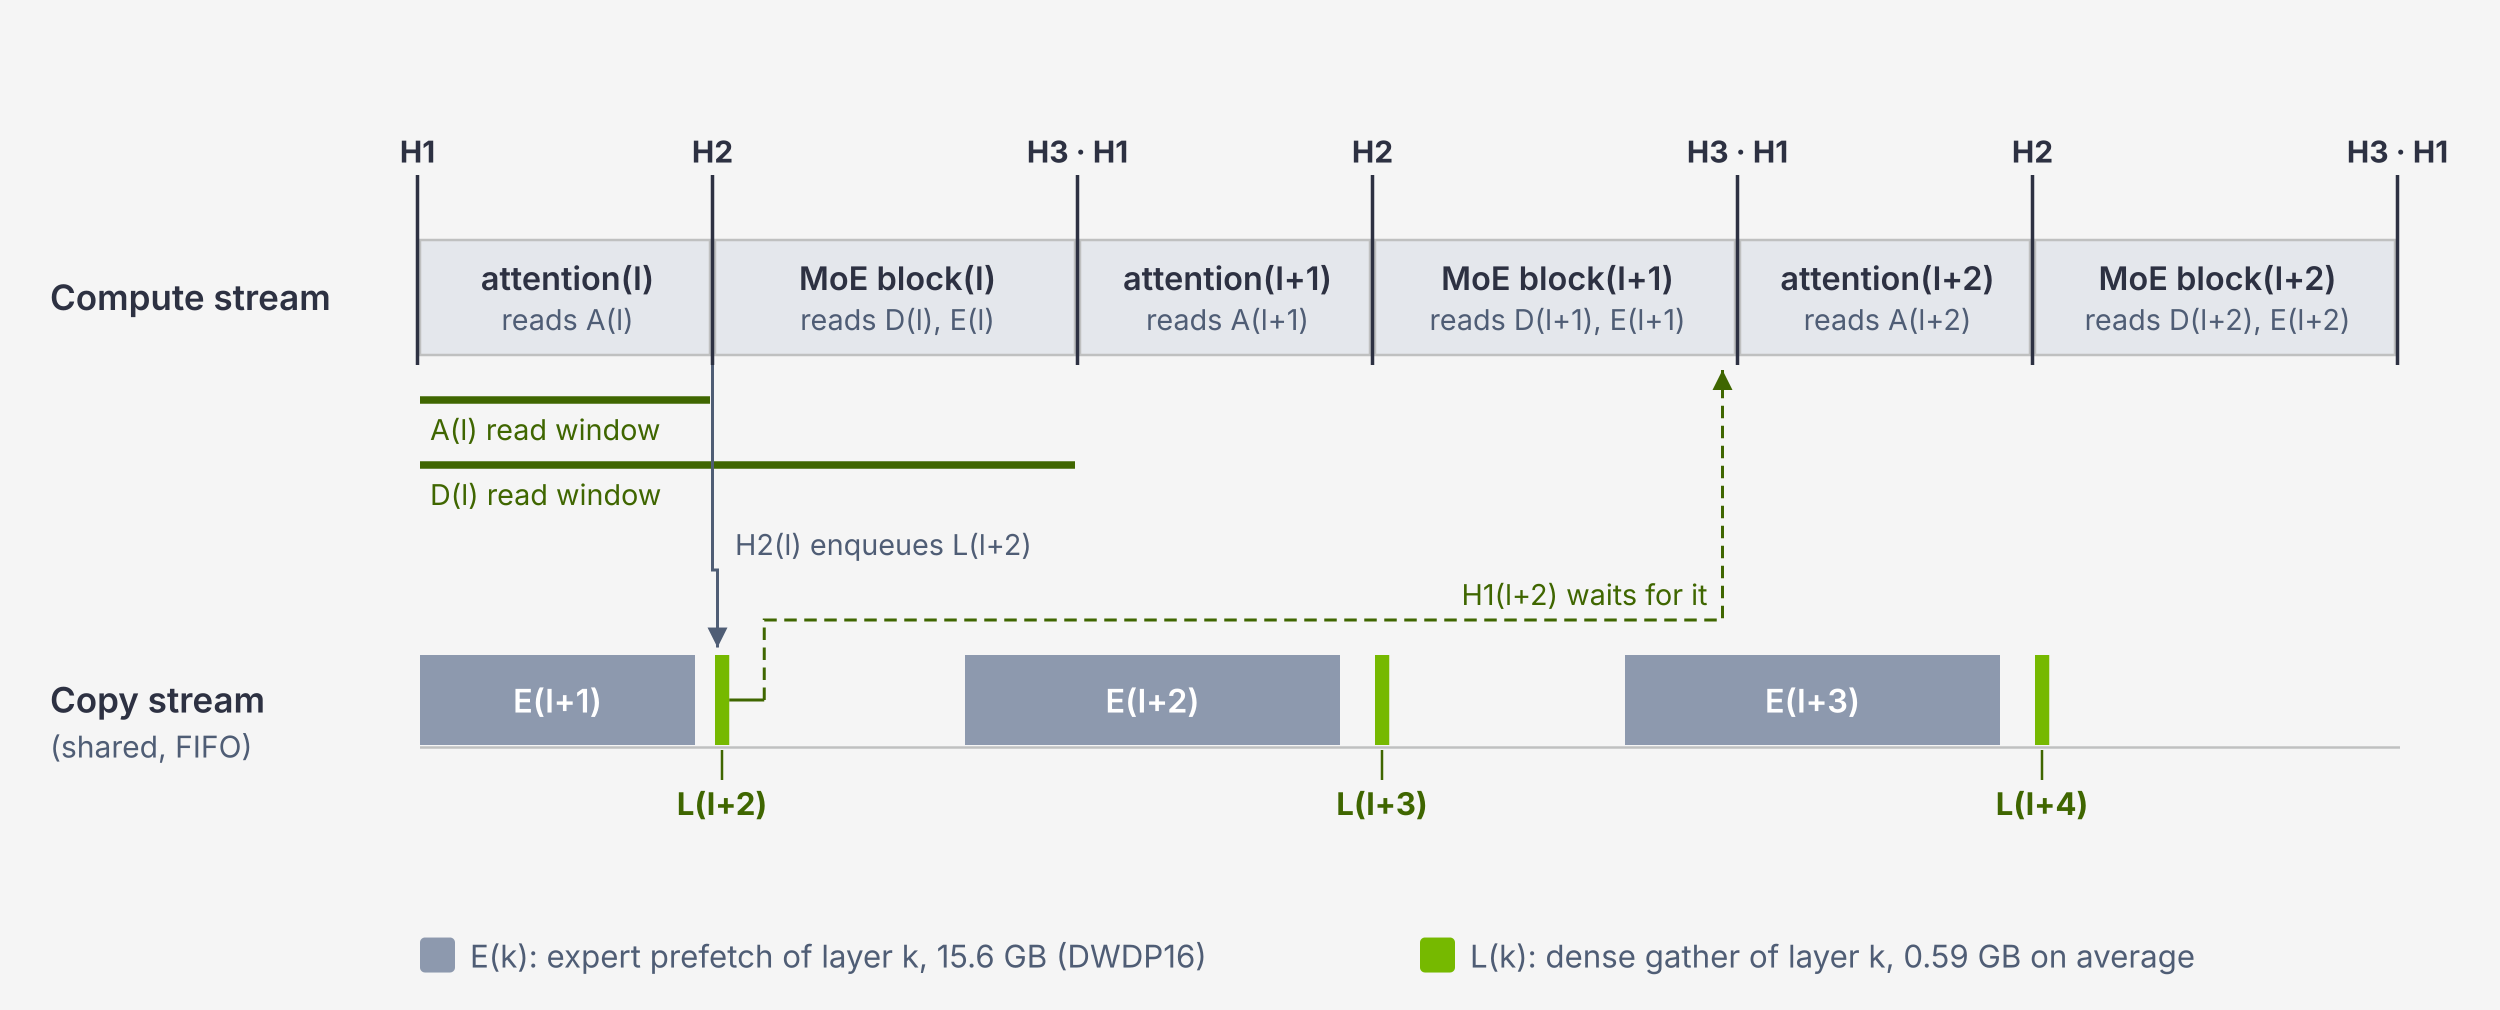
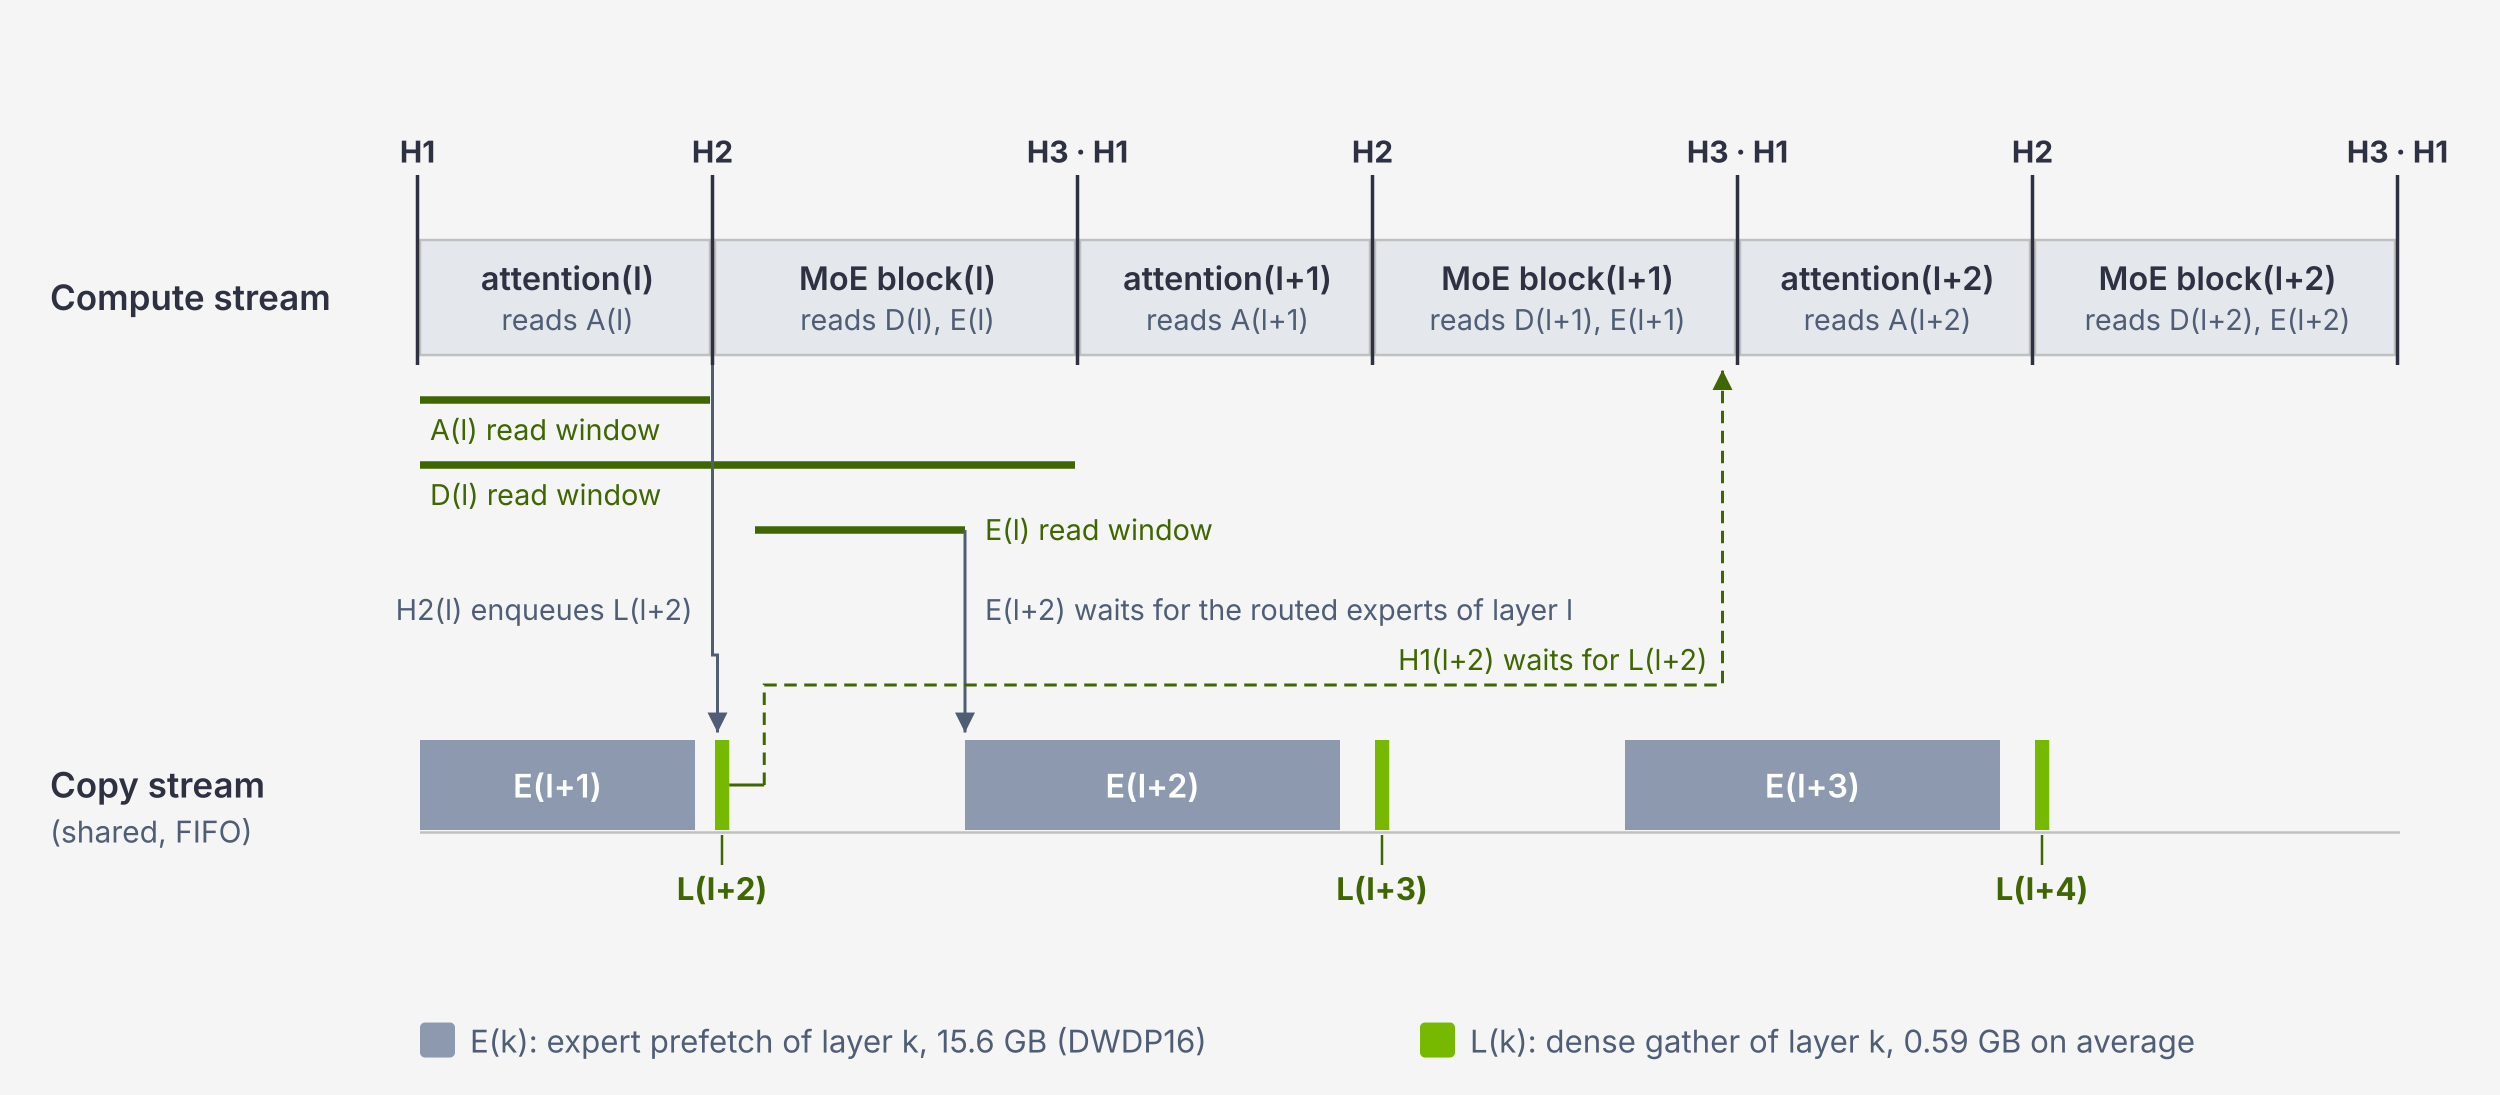
- <svg xmlns="http://www.w3.org/2000/svg" viewBox="0 0 1000 404" width="1000" height="404" role="img" aria-label="Per-layer pipeline of the compute stream and the shared copy stream">
+ <svg xmlns="http://www.w3.org/2000/svg" viewBox="0 0 1000 438" width="1000" height="438" role="img" aria-label="Per-layer pipeline of the compute stream and the shared copy stream">
  <defs>
    <marker id="ah" markerWidth="10" markerHeight="10" refX="8" refY="5" orient="auto" markerUnits="userSpaceOnUse">
      <path d="M0,1 L8,5 L0,9 Z" fill="#4f5d75" />
    </marker>
    <marker id="ahg" markerWidth="10" markerHeight="10" refX="8" refY="5" orient="auto" markerUnits="userSpaceOnUse">
      <path d="M0,1 L8,5 L0,9 Z" fill="#3f6600" />
    </marker>
  </defs>
-   <rect width="1000" height="404" fill="#f5f5f5" />
+   <rect width="1000" height="438" fill="#f5f5f5" />
  <text x="20.0" y="124.0" font-family="Inter, 'Segoe UI', Roboto, 'Helvetica Neue', Arial, 'Noto Sans', sans-serif" font-size="14" font-weight="600" fill="#2d3142" text-anchor="start">Compute stream</text>
-   <text x="20.0" y="285.0" font-family="Inter, 'Segoe UI', Roboto, 'Helvetica Neue', Arial, 'Noto Sans', sans-serif" font-size="14" font-weight="600" fill="#2d3142" text-anchor="start">Copy stream</text>
-   <text x="20.0" y="303.0" font-family="Inter, 'Segoe UI', Roboto, 'Helvetica Neue', Arial, 'Noto Sans', sans-serif" font-size="12" font-weight="400" fill="#4f5d75" text-anchor="start">(shared, FIFO)</text>
+   <text x="20.0" y="319.0" font-family="Inter, 'Segoe UI', Roboto, 'Helvetica Neue', Arial, 'Noto Sans', sans-serif" font-size="14" font-weight="600" fill="#2d3142" text-anchor="start">Copy stream</text>
+   <text x="20.0" y="337.0" font-family="Inter, 'Segoe UI', Roboto, 'Helvetica Neue', Arial, 'Noto Sans', sans-serif" font-size="12" font-weight="400" fill="#4f5d75" text-anchor="start">(shared, FIFO)</text>
  <rect x="168.0" y="96.0" width="116.0" height="46.0" rx="0" fill="#e4e7ec" stroke="#bfc0c0" stroke-width="1" />
  <text x="227.0" y="116.0" font-family="Inter, 'Segoe UI', Roboto, 'Helvetica Neue', Arial, 'Noto Sans', sans-serif" font-size="13" font-weight="600" fill="#2d3142" text-anchor="middle">attention(l)</text>
  <text x="227.0" y="132.0" font-family="Inter, 'Segoe UI', Roboto, 'Helvetica Neue', Arial, 'Noto Sans', sans-serif" font-size="11.5" font-weight="400" fill="#4f5d75" text-anchor="middle">reads A(l)</text>
  <rect x="286.0" y="96.0" width="144.0" height="46.0" rx="0" fill="#e4e7ec" stroke="#bfc0c0" stroke-width="1" />
  <text x="359.0" y="116.0" font-family="Inter, 'Segoe UI', Roboto, 'Helvetica Neue', Arial, 'Noto Sans', sans-serif" font-size="13" font-weight="600" fill="#2d3142" text-anchor="middle">MoE block(l)</text>
  <text x="359.0" y="132.0" font-family="Inter, 'Segoe UI', Roboto, 'Helvetica Neue', Arial, 'Noto Sans', sans-serif" font-size="11.5" font-weight="400" fill="#4f5d75" text-anchor="middle">reads D(l), E(l)</text>
  <rect x="432.0" y="96.0" width="116.0" height="46.0" rx="0" fill="#e4e7ec" stroke="#bfc0c0" stroke-width="1" />
  <text x="491.0" y="116.0" font-family="Inter, 'Segoe UI', Roboto, 'Helvetica Neue', Arial, 'Noto Sans', sans-serif" font-size="13" font-weight="600" fill="#2d3142" text-anchor="middle">attention(l+1)</text>
  <text x="491.0" y="132.0" font-family="Inter, 'Segoe UI', Roboto, 'Helvetica Neue', Arial, 'Noto Sans', sans-serif" font-size="11.5" font-weight="400" fill="#4f5d75" text-anchor="middle">reads A(l+1)</text>
  <rect x="550.0" y="96.0" width="144.0" height="46.0" rx="0" fill="#e4e7ec" stroke="#bfc0c0" stroke-width="1" />
  <text x="623.0" y="116.0" font-family="Inter, 'Segoe UI', Roboto, 'Helvetica Neue', Arial, 'Noto Sans', sans-serif" font-size="13" font-weight="600" fill="#2d3142" text-anchor="middle">MoE block(l+1)</text>
  <text x="623.0" y="132.0" font-family="Inter, 'Segoe UI', Roboto, 'Helvetica Neue', Arial, 'Noto Sans', sans-serif" font-size="11.5" font-weight="400" fill="#4f5d75" text-anchor="middle">reads D(l+1), E(l+1)</text>
  <rect x="696.0" y="96.0" width="116.0" height="46.0" rx="0" fill="#e4e7ec" stroke="#bfc0c0" stroke-width="1" />
  <text x="755.0" y="116.0" font-family="Inter, 'Segoe UI', Roboto, 'Helvetica Neue', Arial, 'Noto Sans', sans-serif" font-size="13" font-weight="600" fill="#2d3142" text-anchor="middle">attention(l+2)</text>
  <text x="755.0" y="132.0" font-family="Inter, 'Segoe UI', Roboto, 'Helvetica Neue', Arial, 'Noto Sans', sans-serif" font-size="11.5" font-weight="400" fill="#4f5d75" text-anchor="middle">reads A(l+2)</text>
  <rect x="814.0" y="96.0" width="144.0" height="46.0" rx="0" fill="#e4e7ec" stroke="#bfc0c0" stroke-width="1" />
  <text x="887.0" y="116.0" font-family="Inter, 'Segoe UI', Roboto, 'Helvetica Neue', Arial, 'Noto Sans', sans-serif" font-size="13" font-weight="600" fill="#2d3142" text-anchor="middle">MoE block(l+2)</text>
  <text x="887.0" y="132.0" font-family="Inter, 'Segoe UI', Roboto, 'Helvetica Neue', Arial, 'Noto Sans', sans-serif" font-size="11.5" font-weight="400" fill="#4f5d75" text-anchor="middle">reads D(l+2), E(l+2)</text>
  <line x1="167.0" y1="70.0" x2="167.0" y2="146.0" stroke="#2d3142" stroke-width="1.4" />
  <text x="167.0" y="65.0" font-family="Inter, 'Segoe UI', Roboto, 'Helvetica Neue', Arial, 'Noto Sans', sans-serif" font-size="12" font-weight="700" fill="#2d3142" text-anchor="middle">H1</text>
  <line x1="285.0" y1="70.0" x2="285.0" y2="146.0" stroke="#2d3142" stroke-width="1.4" />
  <text x="285.0" y="65.0" font-family="Inter, 'Segoe UI', Roboto, 'Helvetica Neue', Arial, 'Noto Sans', sans-serif" font-size="12" font-weight="700" fill="#2d3142" text-anchor="middle">H2</text>
  <line x1="431.0" y1="70.0" x2="431.0" y2="146.0" stroke="#2d3142" stroke-width="1.4" />
  <text x="431.0" y="65.0" font-family="Inter, 'Segoe UI', Roboto, 'Helvetica Neue', Arial, 'Noto Sans', sans-serif" font-size="12" font-weight="700" fill="#2d3142" text-anchor="middle">H3 · H1</text>
  <line x1="549.0" y1="70.0" x2="549.0" y2="146.0" stroke="#2d3142" stroke-width="1.4" />
  <text x="549.0" y="65.0" font-family="Inter, 'Segoe UI', Roboto, 'Helvetica Neue', Arial, 'Noto Sans', sans-serif" font-size="12" font-weight="700" fill="#2d3142" text-anchor="middle">H2</text>
  <line x1="695.0" y1="70.0" x2="695.0" y2="146.0" stroke="#2d3142" stroke-width="1.4" />
  <text x="695.0" y="65.0" font-family="Inter, 'Segoe UI', Roboto, 'Helvetica Neue', Arial, 'Noto Sans', sans-serif" font-size="12" font-weight="700" fill="#2d3142" text-anchor="middle">H3 · H1</text>
  <line x1="813.0" y1="70.0" x2="813.0" y2="146.0" stroke="#2d3142" stroke-width="1.4" />
  <text x="813.0" y="65.0" font-family="Inter, 'Segoe UI', Roboto, 'Helvetica Neue', Arial, 'Noto Sans', sans-serif" font-size="12" font-weight="700" fill="#2d3142" text-anchor="middle">H2</text>
  <line x1="959.0" y1="70.0" x2="959.0" y2="146.0" stroke="#2d3142" stroke-width="1.4" />
  <text x="959.0" y="65.0" font-family="Inter, 'Segoe UI', Roboto, 'Helvetica Neue', Arial, 'Noto Sans', sans-serif" font-size="12" font-weight="700" fill="#2d3142" text-anchor="middle">H3 · H1</text>
  <line x1="168.0" y1="160.0" x2="284.0" y2="160.0" stroke="#3f6600" stroke-width="3" />
  <text x="172.0" y="176.0" font-family="Inter, 'Segoe UI', Roboto, 'Helvetica Neue', Arial, 'Noto Sans', sans-serif" font-size="11.5" font-weight="400" fill="#3f6600" text-anchor="start">A(l) read window</text>
  <line x1="168.0" y1="186.0" x2="430.0" y2="186.0" stroke="#3f6600" stroke-width="3" />
  <text x="172.0" y="202.0" font-family="Inter, 'Segoe UI', Roboto, 'Helvetica Neue', Arial, 'Noto Sans', sans-serif" font-size="11.5" font-weight="400" fill="#3f6600" text-anchor="start">D(l) read window</text>
+   <line x1="302.0" y1="212.0" x2="386.0" y2="212.0" stroke="#3f6600" stroke-width="3" />
+   <text x="394.0" y="216.0" font-family="Inter, 'Segoe UI', Roboto, 'Helvetica Neue', Arial, 'Noto Sans', sans-serif" font-size="11.5" font-weight="400" fill="#3f6600" text-anchor="start">E(l) read window</text>
  <clipPath id="lane">
-     <rect x="168" y="232" width="792" height="96" />
+     <rect x="168" y="266" width="792" height="96" />
  </clipPath>
  <g clip-path="url(#lane)">
-     <rect x="128.0" y="262.0" width="150.0" height="36.0" rx="0" fill="#8d99ae" stroke="none" stroke-width="1" />
-     <text x="223.0" y="285.0" font-family="Inter, 'Segoe UI', Roboto, 'Helvetica Neue', Arial, 'Noto Sans', sans-serif" font-size="13" font-weight="600" fill="#ffffff" text-anchor="middle">E(l+1)</text>
-     <rect x="286.0" y="262.0" width="5.7" height="36.0" rx="0" fill="#76b900" stroke="none" stroke-width="1" />
-     <rect x="386.0" y="262.0" width="150.0" height="36.0" rx="0" fill="#8d99ae" stroke="none" stroke-width="1" />
-     <text x="461.0" y="285.0" font-family="Inter, 'Segoe UI', Roboto, 'Helvetica Neue', Arial, 'Noto Sans', sans-serif" font-size="13" font-weight="600" fill="#ffffff" text-anchor="middle">E(l+2)</text>
-     <rect x="550.0" y="262.0" width="5.7" height="36.0" rx="0" fill="#76b900" stroke="none" stroke-width="1" />
-     <rect x="650.0" y="262.0" width="150.0" height="36.0" rx="0" fill="#8d99ae" stroke="none" stroke-width="1" />
-     <text x="725.0" y="285.0" font-family="Inter, 'Segoe UI', Roboto, 'Helvetica Neue', Arial, 'Noto Sans', sans-serif" font-size="13" font-weight="600" fill="#ffffff" text-anchor="middle">E(l+3)</text>
-     <rect x="814.0" y="262.0" width="5.7" height="36.0" rx="0" fill="#76b900" stroke="none" stroke-width="1" />
+     <rect x="128.0" y="296.0" width="150.0" height="36.0" rx="0" fill="#8d99ae" stroke="none" stroke-width="1" />
+     <text x="223.0" y="319.0" font-family="Inter, 'Segoe UI', Roboto, 'Helvetica Neue', Arial, 'Noto Sans', sans-serif" font-size="13" font-weight="600" fill="#ffffff" text-anchor="middle">E(l+1)</text>
+     <rect x="286.0" y="296.0" width="5.7" height="36.0" rx="0" fill="#76b900" stroke="none" stroke-width="1" />
+     <rect x="386.0" y="296.0" width="150.0" height="36.0" rx="0" fill="#8d99ae" stroke="none" stroke-width="1" />
+     <text x="461.0" y="319.0" font-family="Inter, 'Segoe UI', Roboto, 'Helvetica Neue', Arial, 'Noto Sans', sans-serif" font-size="13" font-weight="600" fill="#ffffff" text-anchor="middle">E(l+2)</text>
+     <rect x="550.0" y="296.0" width="5.7" height="36.0" rx="0" fill="#76b900" stroke="none" stroke-width="1" />
+     <rect x="650.0" y="296.0" width="150.0" height="36.0" rx="0" fill="#8d99ae" stroke="none" stroke-width="1" />
+     <text x="725.0" y="319.0" font-family="Inter, 'Segoe UI', Roboto, 'Helvetica Neue', Arial, 'Noto Sans', sans-serif" font-size="13" font-weight="600" fill="#ffffff" text-anchor="middle">E(l+3)</text>
+     <rect x="814.0" y="296.0" width="5.7" height="36.0" rx="0" fill="#76b900" stroke="none" stroke-width="1" />
  </g>
-   <line x1="168.0" y1="299.0" x2="960.0" y2="299.0" stroke="#bfc0c0" stroke-width="1" />
-   <line x1="288.8" y1="300.0" x2="288.8" y2="312.0" stroke="#3f6600" stroke-width="1" />
-   <text x="288.8" y="326.0" font-family="Inter, 'Segoe UI', Roboto, 'Helvetica Neue', Arial, 'Noto Sans', sans-serif" font-size="12.5" font-weight="700" fill="#3f6600" text-anchor="middle">L(l+2)</text>
-   <line x1="552.8" y1="300.0" x2="552.8" y2="312.0" stroke="#3f6600" stroke-width="1" />
-   <text x="552.8" y="326.0" font-family="Inter, 'Segoe UI', Roboto, 'Helvetica Neue', Arial, 'Noto Sans', sans-serif" font-size="12.5" font-weight="700" fill="#3f6600" text-anchor="middle">L(l+3)</text>
-   <line x1="816.8" y1="300.0" x2="816.8" y2="312.0" stroke="#3f6600" stroke-width="1" />
-   <text x="816.8" y="326.0" font-family="Inter, 'Segoe UI', Roboto, 'Helvetica Neue', Arial, 'Noto Sans', sans-serif" font-size="12.5" font-weight="700" fill="#3f6600" text-anchor="middle">L(l+4)</text>
-   <path d="M285.0,146.0 L285.0,228.0 L287.0,228.0 L287.0,259.0" fill="none" stroke="#4f5d75" stroke-width="1.2" marker-end="url(#ah)" />
-   <text x="294.0" y="222.0" font-family="Inter, 'Segoe UI', Roboto, 'Helvetica Neue', Arial, 'Noto Sans', sans-serif" font-size="11.5" font-weight="400" fill="#4f5d75" text-anchor="start">H2(l) enqueues L(l+2)</text>
-   <path d="M291.7,280.0 L305.7,280.0" fill="none" stroke="#3f6600" stroke-width="1.2" />
-   <path d="M305.7,280.0 L305.7,248.0 L689.0,248.0 L689.0,148.0" fill="none" stroke="#3f6600" stroke-width="1.2" stroke-dasharray="5,3" marker-end="url(#ahg)" />
-   <text x="683.0" y="242.0" font-family="Inter, 'Segoe UI', Roboto, 'Helvetica Neue', Arial, 'Noto Sans', sans-serif" font-size="11.5" font-weight="400" fill="#3f6600" text-anchor="end">H1(l+2) waits for it</text>
-   <rect x="168.0" y="375.0" width="14.0" height="14.0" rx="2" fill="#8d99ae" stroke="none" stroke-width="1" />
-   <text x="188.0" y="387.0" font-family="Inter, 'Segoe UI', Roboto, 'Helvetica Neue', Arial, 'Noto Sans', sans-serif" font-size="12.5" font-weight="400" fill="#4f5d75" text-anchor="start">E(k): expert prefetch of layer k, 15.6 GB (DWDP16)</text>
-   <rect x="568.0" y="375.0" width="14.0" height="14.0" rx="2" fill="#76b900" stroke="none" stroke-width="1" />
-   <text x="588.0" y="387.0" font-family="Inter, 'Segoe UI', Roboto, 'Helvetica Neue', Arial, 'Noto Sans', sans-serif" font-size="12.5" font-weight="400" fill="#4f5d75" text-anchor="start">L(k): dense gather of layer k, 0.59 GB on average</text>
+   <line x1="168.0" y1="333.0" x2="960.0" y2="333.0" stroke="#bfc0c0" stroke-width="1" />
+   <line x1="288.8" y1="334.0" x2="288.8" y2="346.0" stroke="#3f6600" stroke-width="1" />
+   <text x="288.8" y="360.0" font-family="Inter, 'Segoe UI', Roboto, 'Helvetica Neue', Arial, 'Noto Sans', sans-serif" font-size="12.5" font-weight="700" fill="#3f6600" text-anchor="middle">L(l+2)</text>
+   <line x1="552.8" y1="334.0" x2="552.8" y2="346.0" stroke="#3f6600" stroke-width="1" />
+   <text x="552.8" y="360.0" font-family="Inter, 'Segoe UI', Roboto, 'Helvetica Neue', Arial, 'Noto Sans', sans-serif" font-size="12.5" font-weight="700" fill="#3f6600" text-anchor="middle">L(l+3)</text>
+   <line x1="816.8" y1="334.0" x2="816.8" y2="346.0" stroke="#3f6600" stroke-width="1" />
+   <text x="816.8" y="360.0" font-family="Inter, 'Segoe UI', Roboto, 'Helvetica Neue', Arial, 'Noto Sans', sans-serif" font-size="12.5" font-weight="700" fill="#3f6600" text-anchor="middle">L(l+4)</text>
+   <path d="M285.0,146.0 L285.0,262.0 L287.0,262.0 L287.0,293.0" fill="none" stroke="#4f5d75" stroke-width="1.2" marker-end="url(#ah)" />
+   <text x="277.0" y="248.0" font-family="Inter, 'Segoe UI', Roboto, 'Helvetica Neue', Arial, 'Noto Sans', sans-serif" font-size="11.5" font-weight="400" fill="#4f5d75" text-anchor="end">H2(l) enqueues L(l+2)</text>
+   <line x1="386.0" y1="212.0" x2="386.0" y2="293.0" stroke="#4f5d75" stroke-width="1.2" marker-end="url(#ah)" />
+   <text x="394.0" y="248.0" font-family="Inter, 'Segoe UI', Roboto, 'Helvetica Neue', Arial, 'Noto Sans', sans-serif" font-size="11.5" font-weight="400" fill="#4f5d75" text-anchor="start">E(l+2) waits for the routed experts of layer l</text>
+   <path d="M291.7,314.0 L305.7,314.0" fill="none" stroke="#3f6600" stroke-width="1.2" />
+   <path d="M305.7,314.0 L305.7,274.0 L689.0,274.0 L689.0,148.0" fill="none" stroke="#3f6600" stroke-width="1.2" stroke-dasharray="5,3" marker-end="url(#ahg)" />
+   <text x="683.0" y="268.0" font-family="Inter, 'Segoe UI', Roboto, 'Helvetica Neue', Arial, 'Noto Sans', sans-serif" font-size="11.5" font-weight="400" fill="#3f6600" text-anchor="end">H1(l+2) waits for L(l+2)</text>
+   <rect x="168.0" y="409.0" width="14.0" height="14.0" rx="2" fill="#8d99ae" stroke="none" stroke-width="1" />
+   <text x="188.0" y="421.0" font-family="Inter, 'Segoe UI', Roboto, 'Helvetica Neue', Arial, 'Noto Sans', sans-serif" font-size="12.5" font-weight="400" fill="#4f5d75" text-anchor="start">E(k): expert prefetch of layer k, 15.6 GB (DWDP16)</text>
+   <rect x="568.0" y="409.0" width="14.0" height="14.0" rx="2" fill="#76b900" stroke="none" stroke-width="1" />
+   <text x="588.0" y="421.0" font-family="Inter, 'Segoe UI', Roboto, 'Helvetica Neue', Arial, 'Noto Sans', sans-serif" font-size="12.5" font-weight="400" fill="#4f5d75" text-anchor="start">L(k): dense gather of layer k, 0.59 GB on average</text>
</svg>
